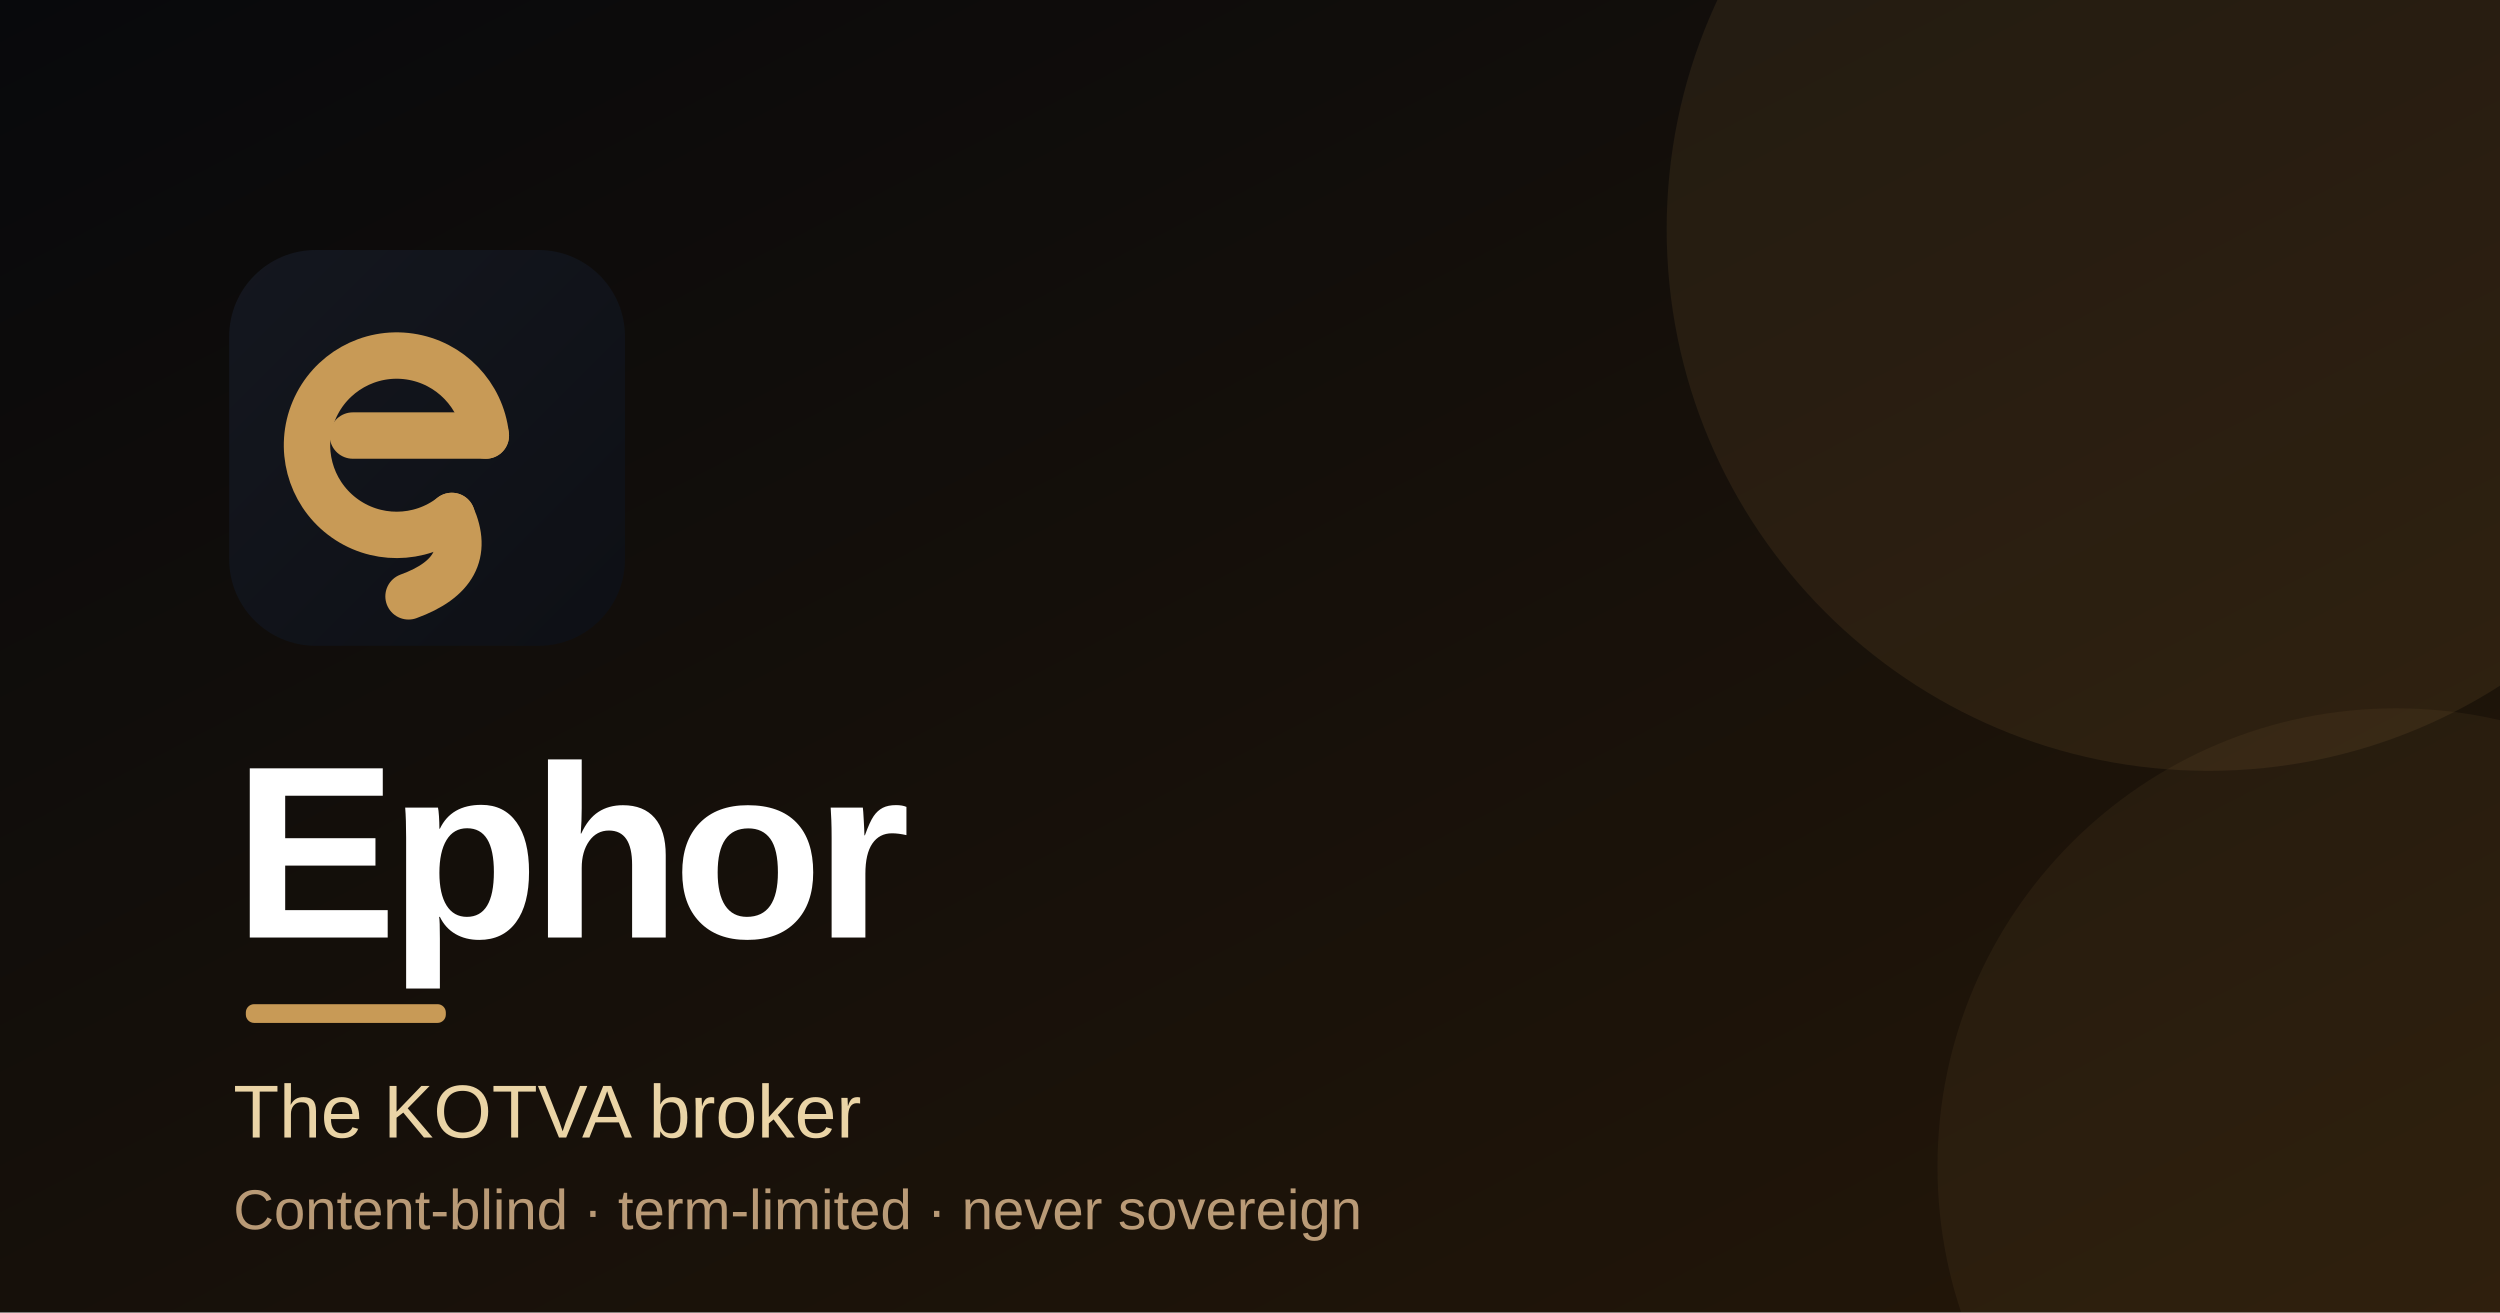
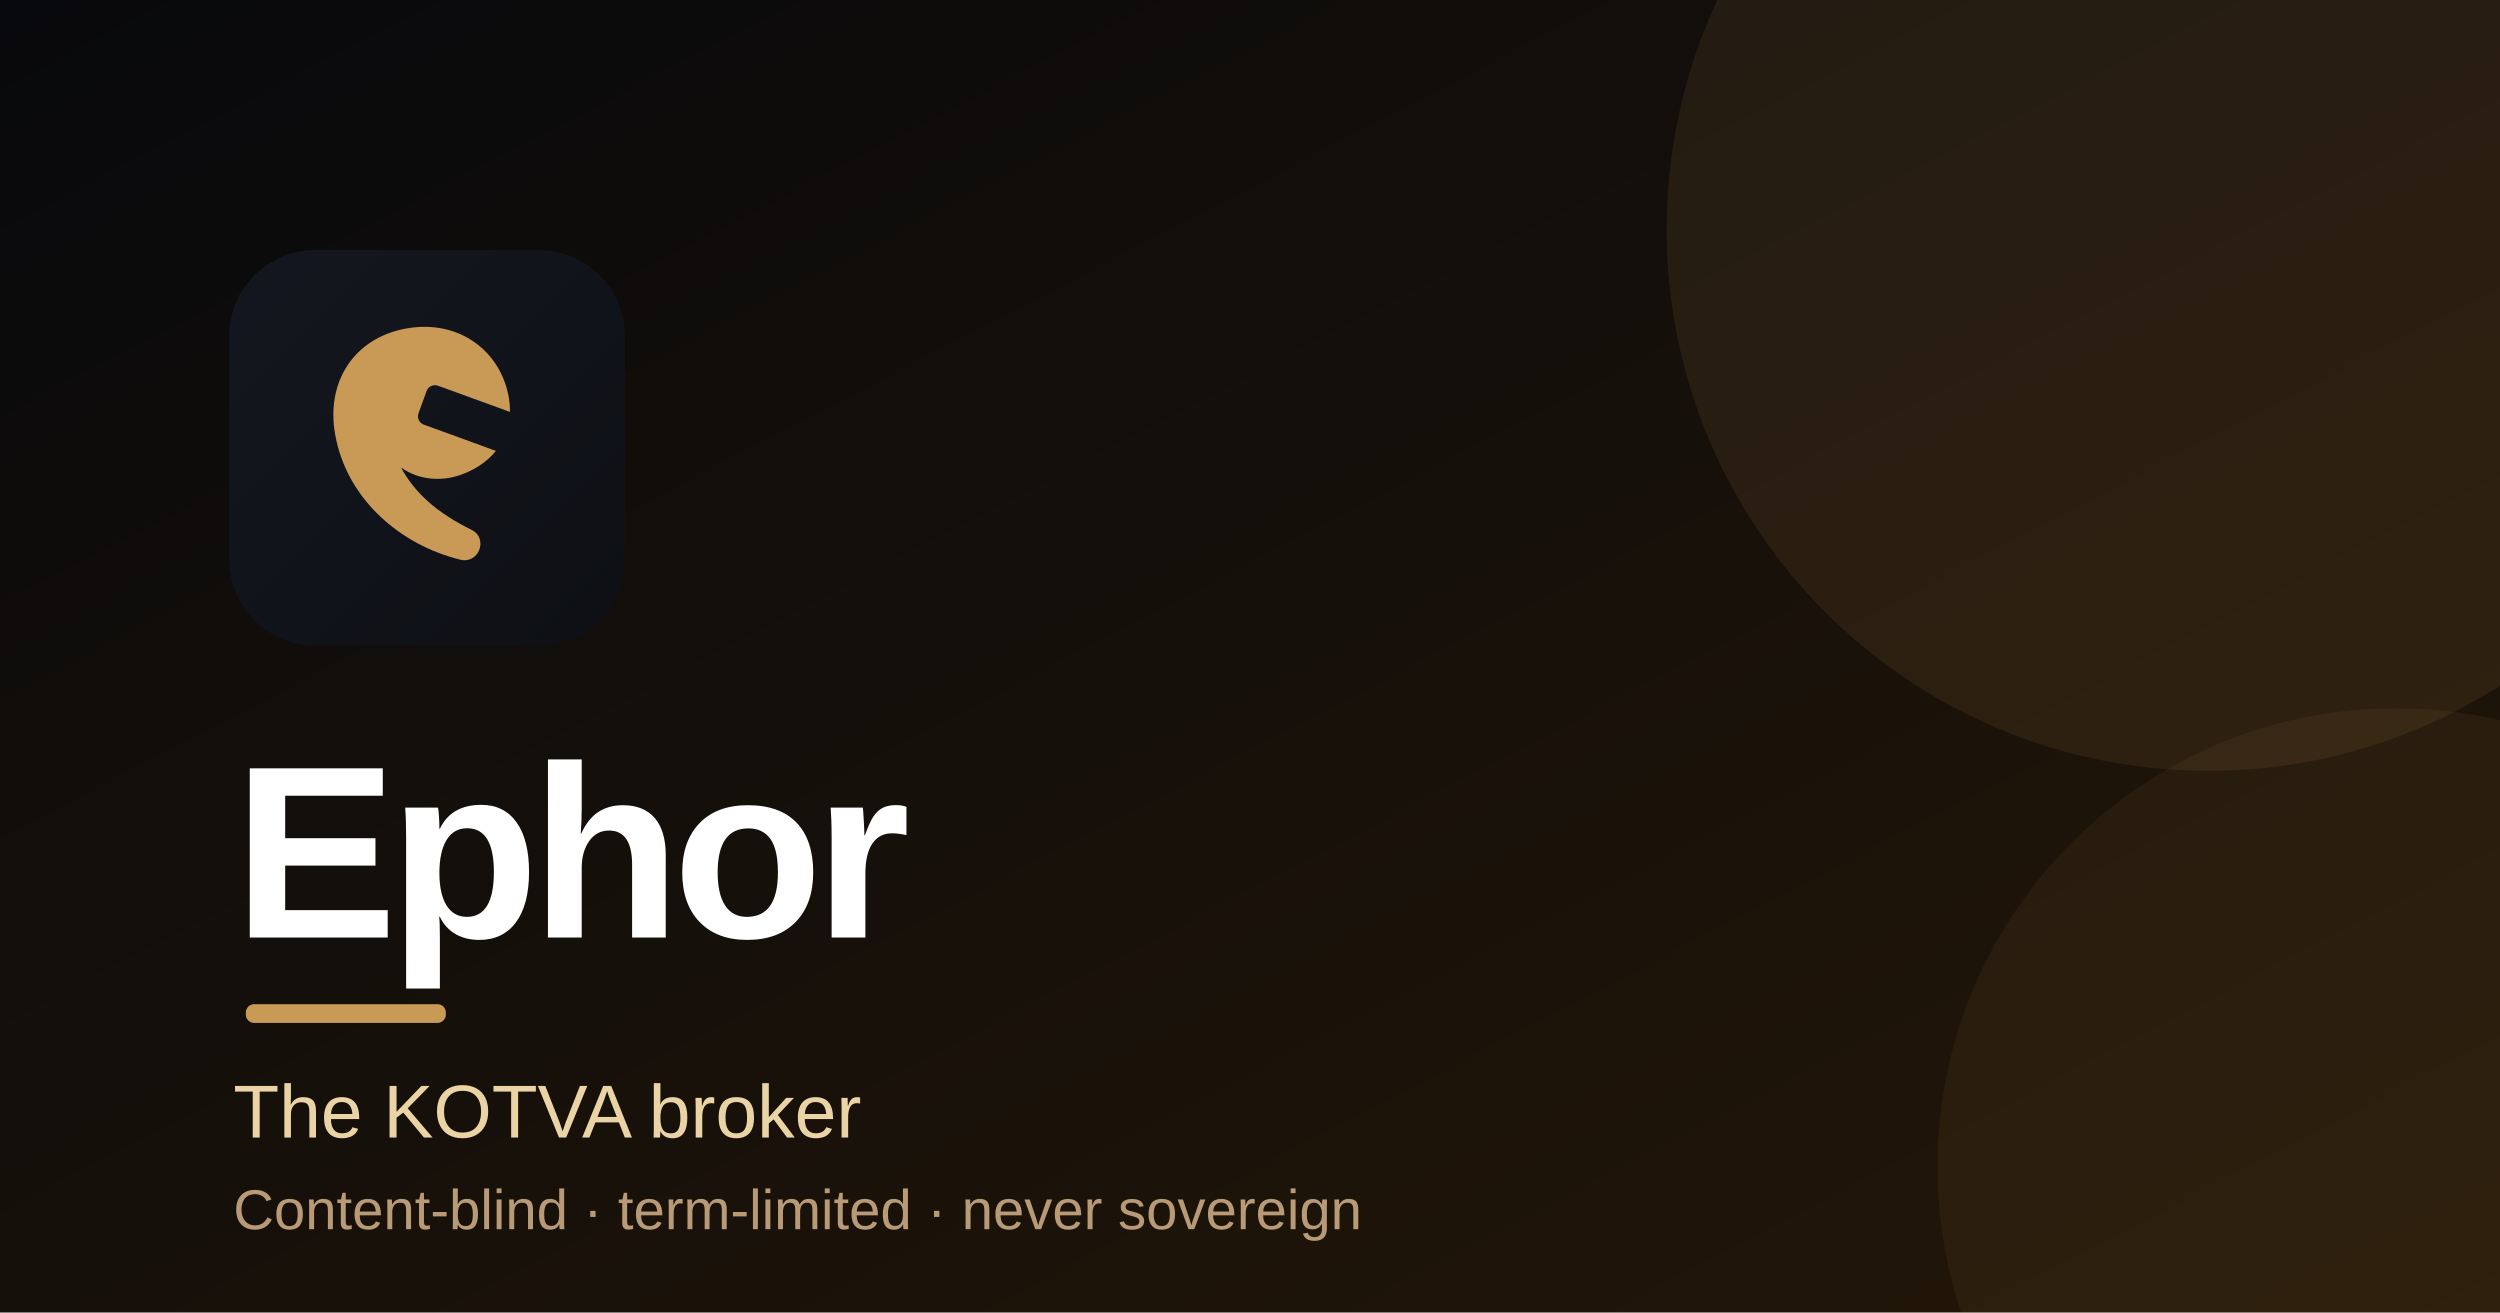
<svg xmlns="http://www.w3.org/2000/svg" viewBox="0 0 1200 630" role="img" aria-label="Ephor — The KOTVA broker">
  <defs>
    <linearGradient id="eph-og-bg" x1="0" y1="0" x2="1" y2="1">
      <stop offset="0" stop-color="#08090c" />
      <stop offset="1" stop-color="#241708" />
    </linearGradient>
    <linearGradient id="eph-og-tile" x1="0" y1="0" x2="240" y2="240" gradientUnits="userSpaceOnUse">
      <stop offset="0" stop-color="#14171f" />
      <stop offset="1" stop-color="#08090c" />
    </linearGradient>
  </defs>
  <rect width="1200" height="630" fill="url(#eph-og-bg)" />
  <circle cx="1060" cy="110" r="260" fill="#C89A56" opacity="0.10" />
  <circle cx="1150" cy="560" r="220" fill="#C89A56" opacity="0.07" />
  <svg x="110" y="120" width="190" height="190" viewBox="0 0 128 128">
    <rect x="0" y="0" width="128" height="128" rx="28" fill="url(#eph-og-tile)" />
-     <g fill="none" stroke="#C89A56" stroke-width="15" stroke-linecap="round" stroke-linejoin="round">
-       <path d="M40 60 H83" />
-       <path d="M83 60 A29 29 0 1 0 72 86" />
-       <path d="M72 86 Q 80 104 58 112" />
-     </g>
+     <svg x="29.57" y="20" width="68.87" height="88" viewBox="14 5 72 92">
+       <defs>
+         <mask id="ephor-cut">
+           <rect x="-40" y="-40" width="200" height="200" fill="#fff" />
+           <rect x="31.5" y="29" width="32" height="14" rx="3" fill="#000" transform="translate(16 5) rotate(200 47.5 36)" />
+         </mask>
+       </defs>
+       <g mask="url(#ephor-cut)" fill="#C89A56">
+         <g transform="rotate(350 50 50) translate(100 0) scale(-1 1)">
+           <path d="M 50,10 C 68,10 80,23 80,41 C 80,64 64,82 46,90 C 40,93 35,85 40,81                    C 51,73 57,65 60,56 C 55,61 48,63 41,62 C 28,60 20,51 20,39                    C 20,23 32,10 50,10 Z" />
+         </g>
+       </g>
+     </svg>
  </svg>
  <text x="112" y="450" fill="#ffffff" font-family="'Helvetica Neue', Arial, sans-serif" font-size="118" font-weight="700" letter-spacing="-4">Ephor</text>
  <rect x="118" y="482" width="96" height="9" rx="4" fill="#C89A56" />
  <text x="112" y="546" fill="#EAD4A6" font-family="'Helvetica Neue', Arial, sans-serif" font-size="36" font-weight="500">The KOTVA broker</text>
  <text x="112" y="590" fill="#B99A76" font-family="'Helvetica Neue', Arial, sans-serif" font-size="27">Content-blind · term-limited · never sovereign</text>
</svg>
